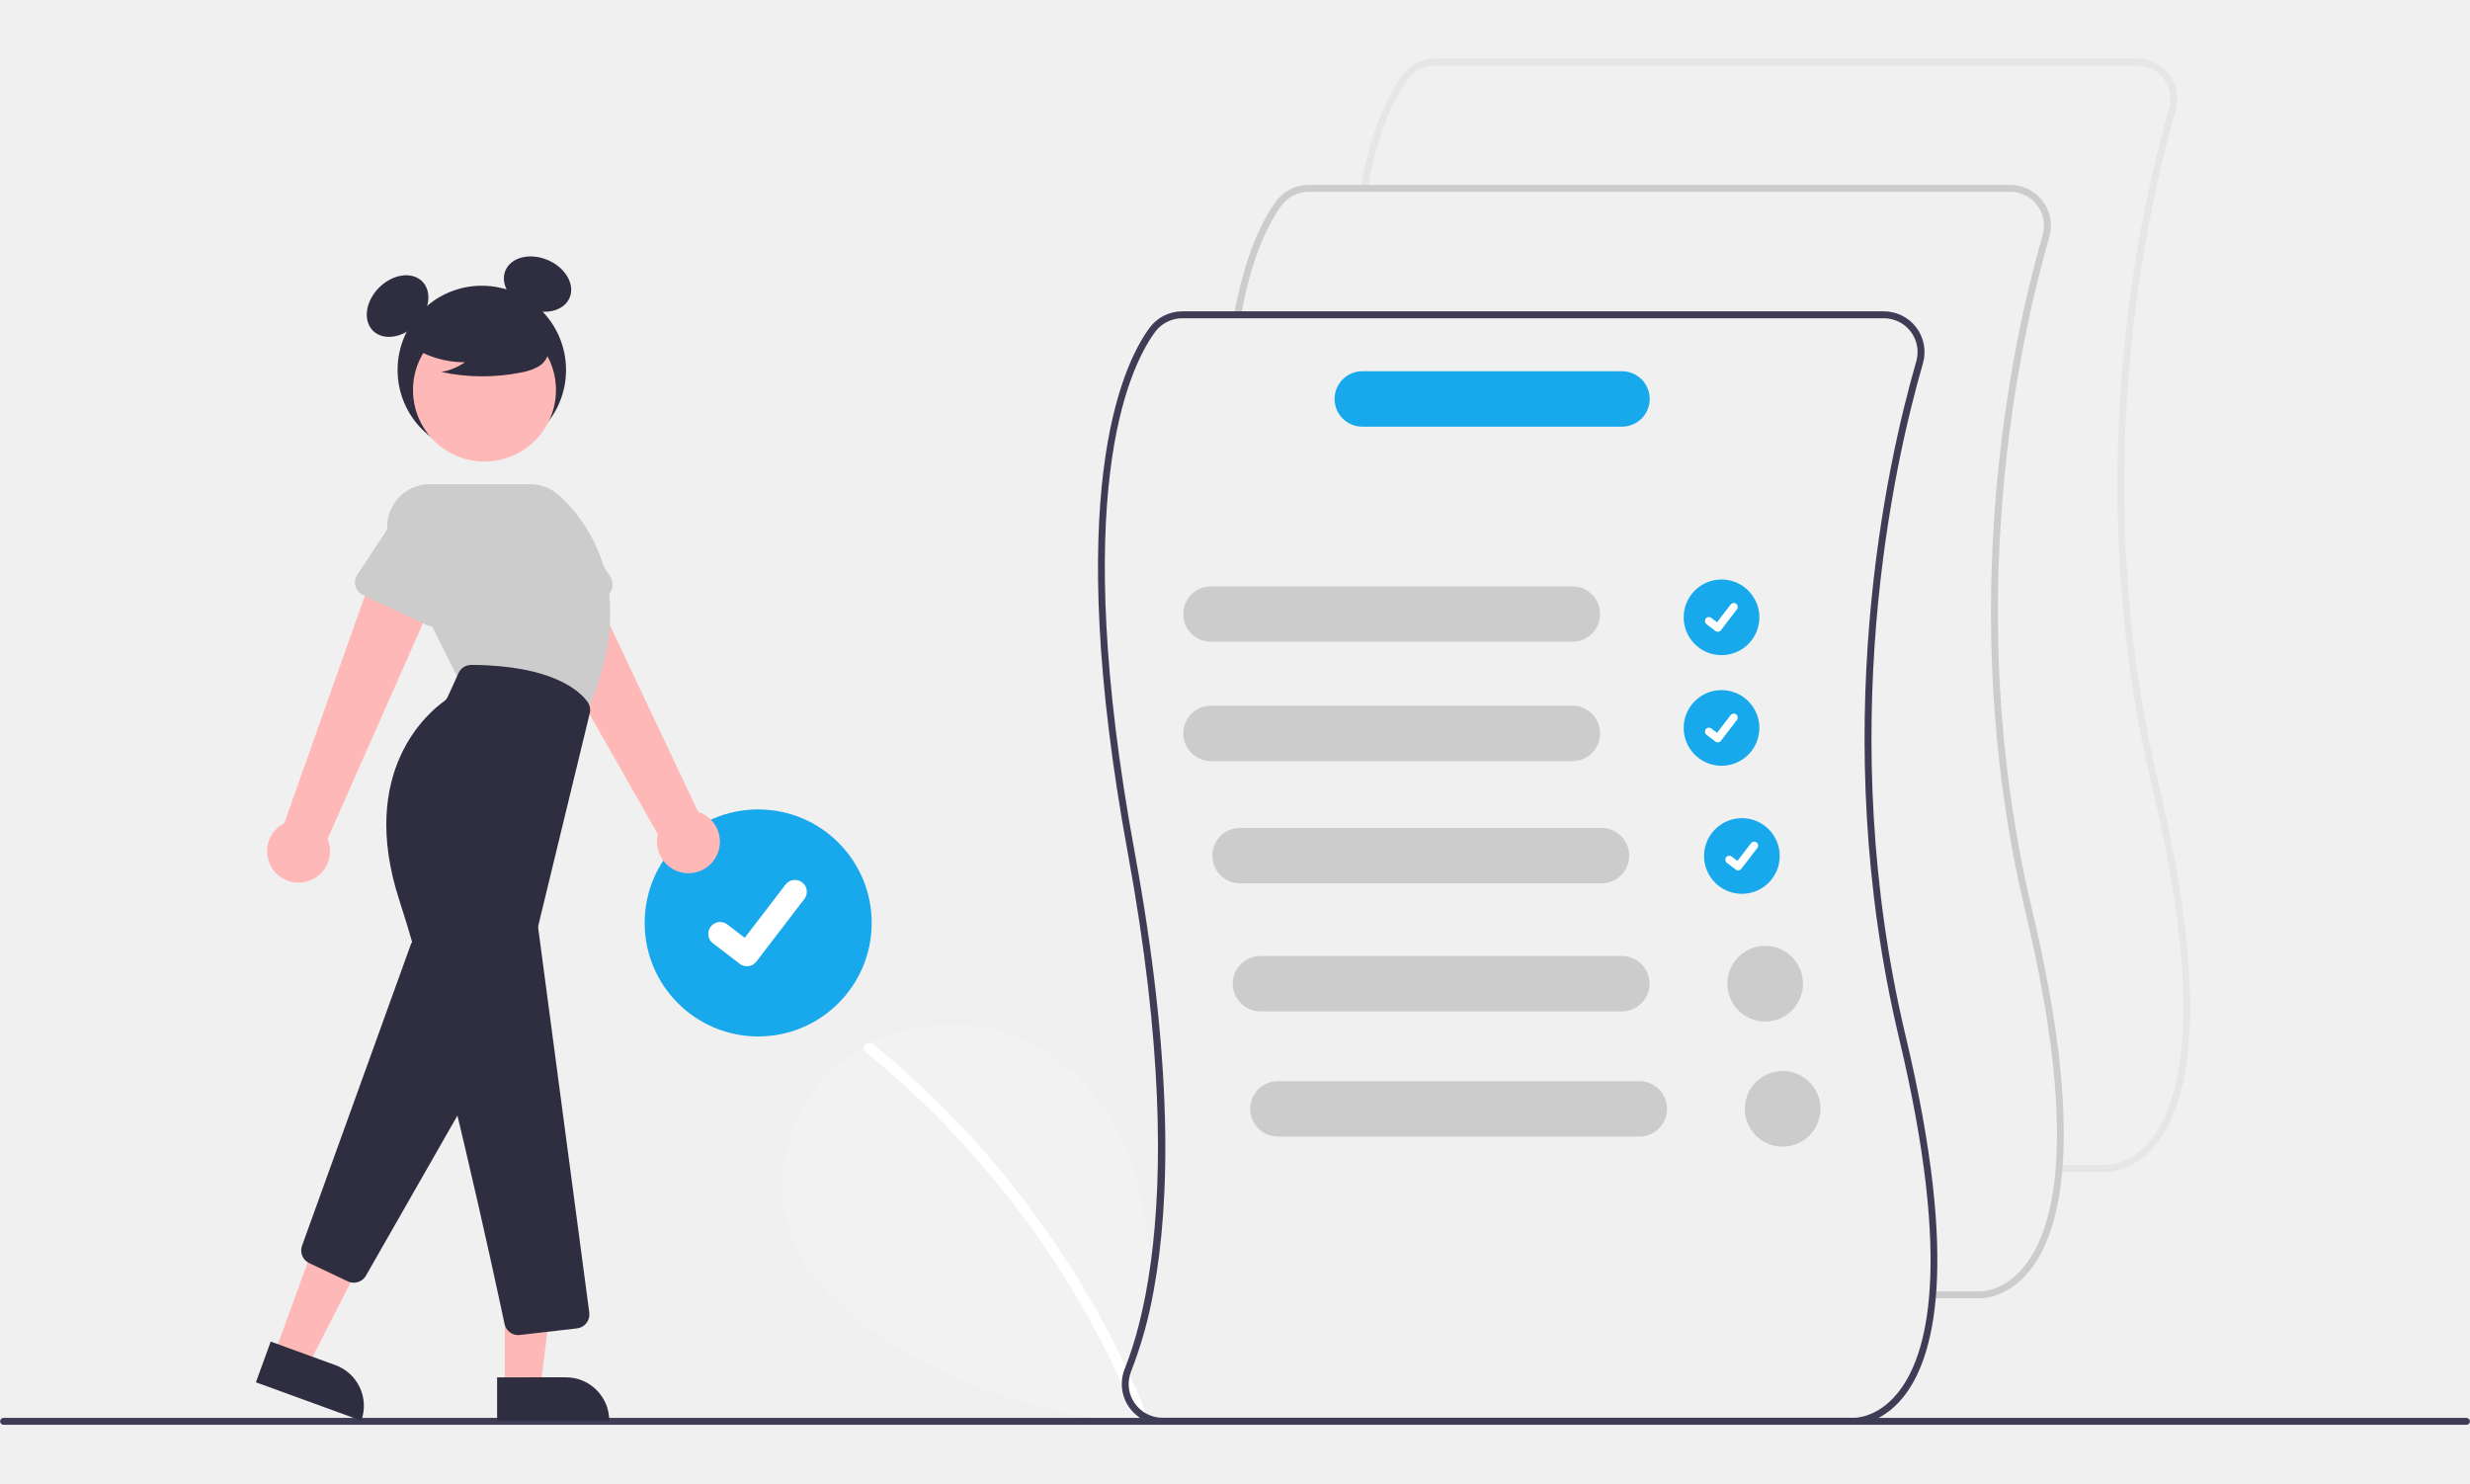
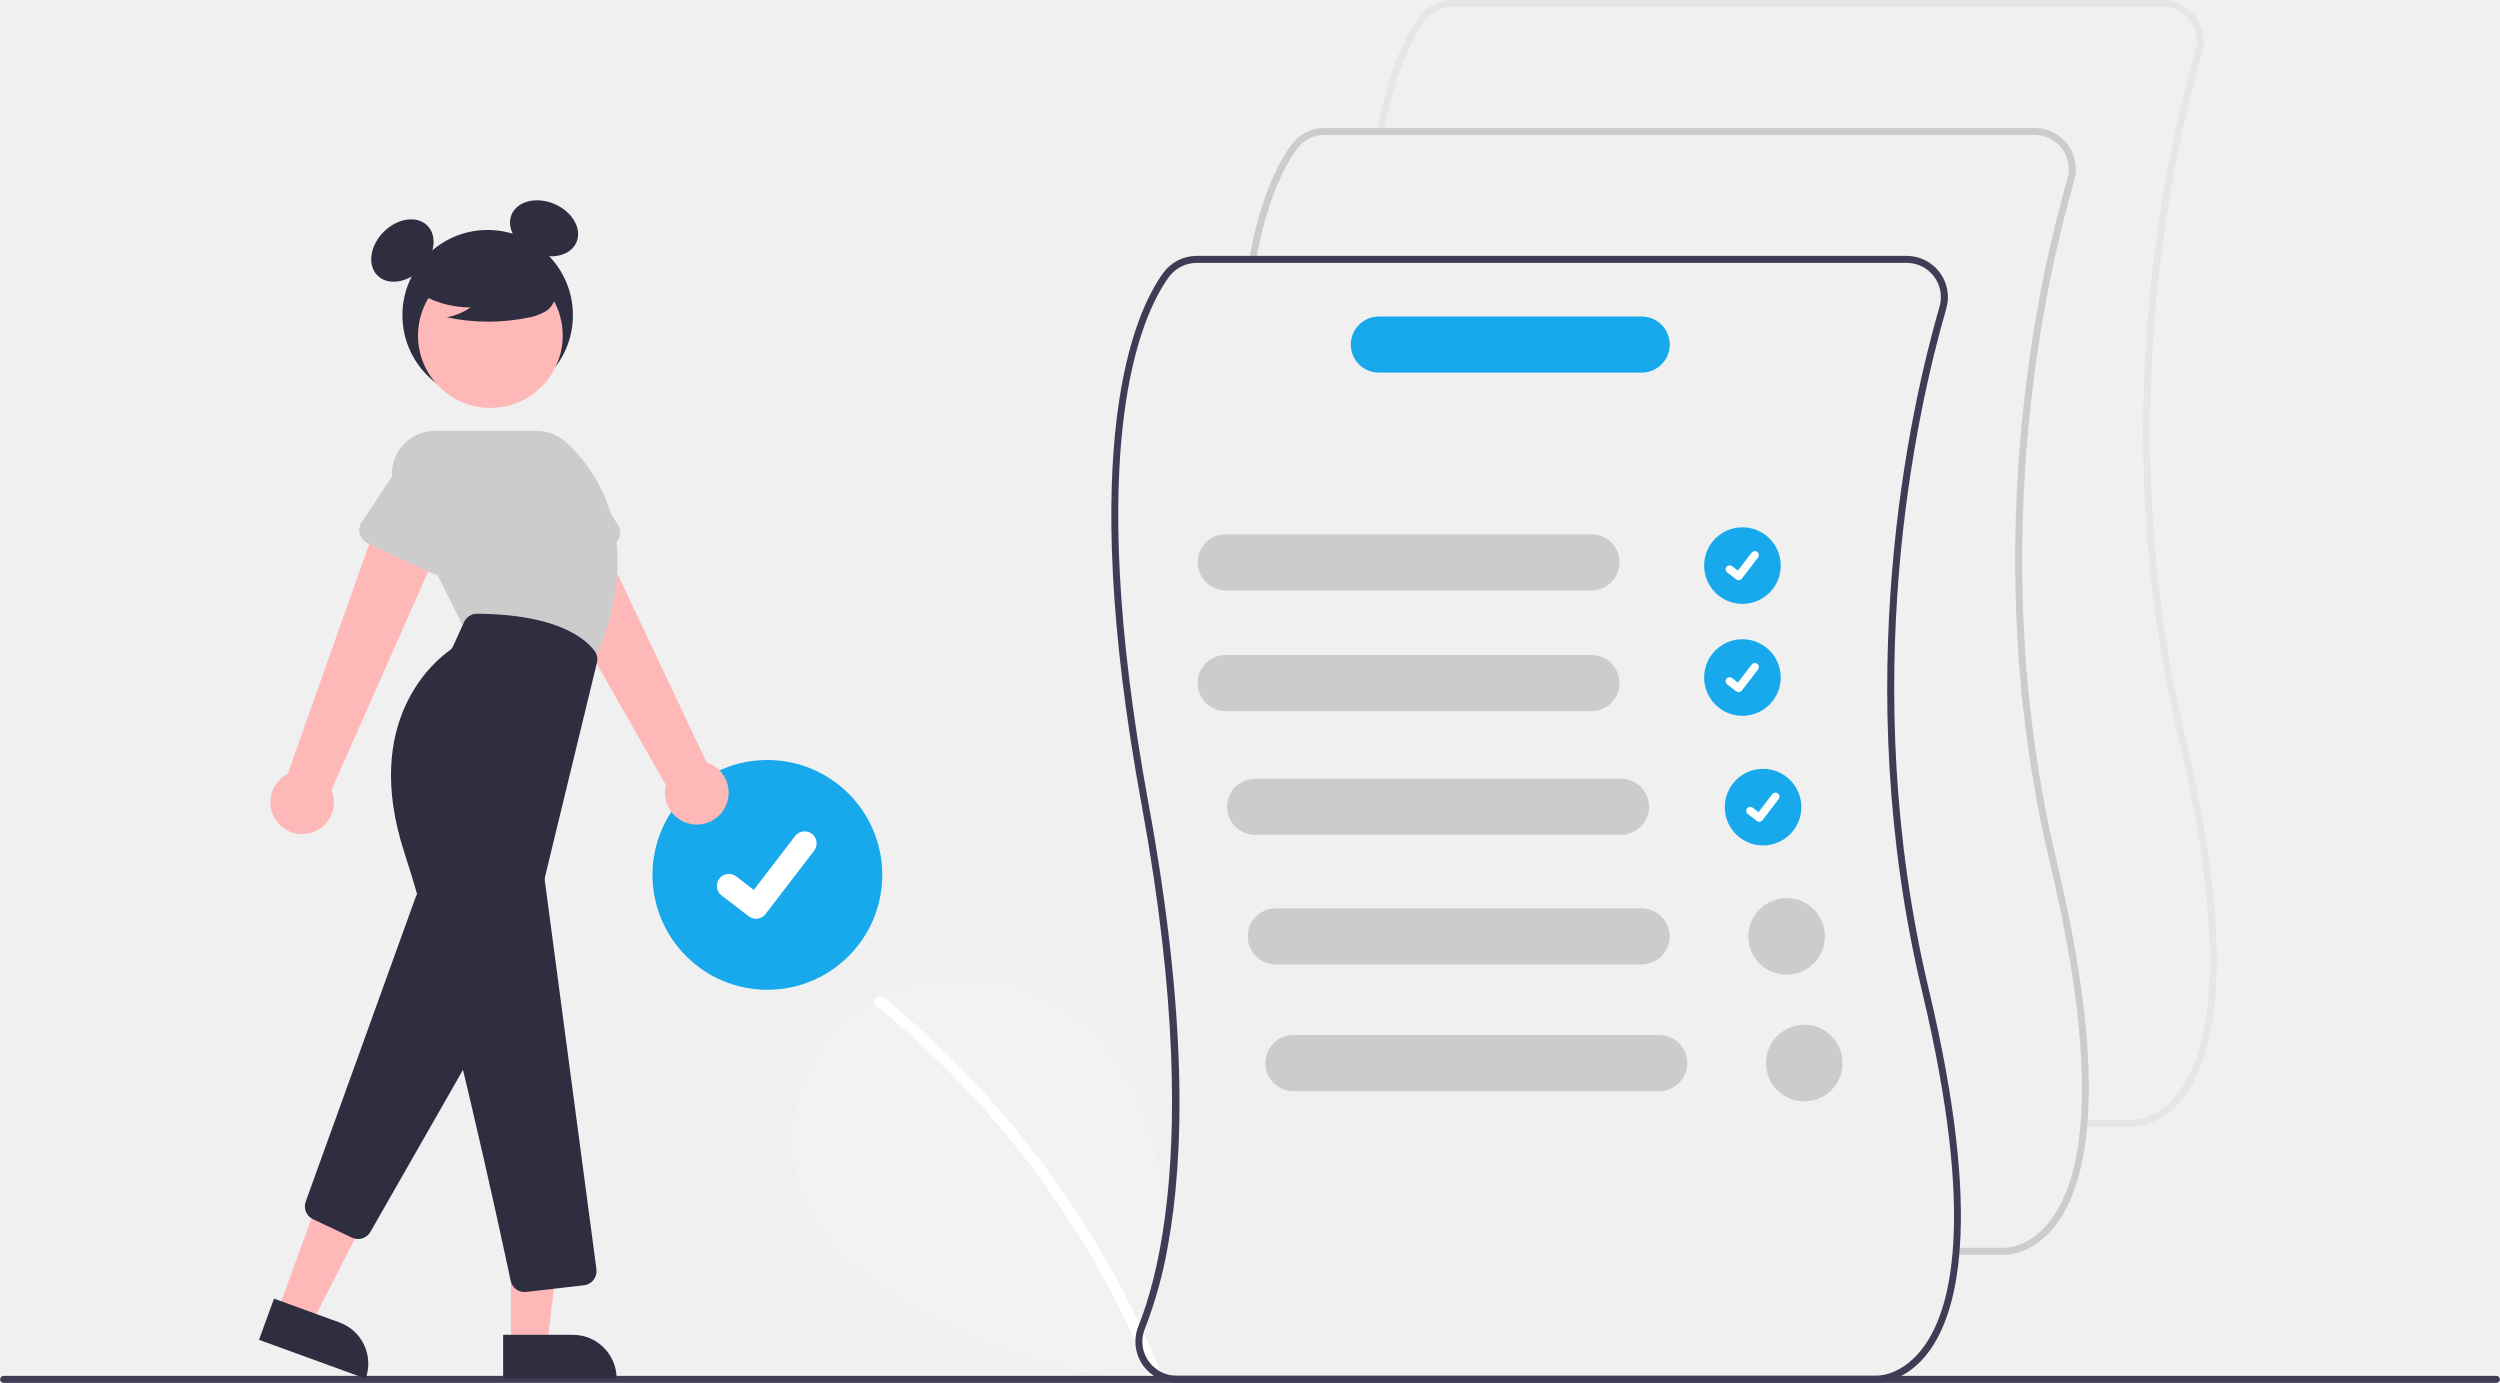
- <svg xmlns="http://www.w3.org/2000/svg" data-name="Layer 1" width="448.675" height="269.443" viewBox="0 0 848.675 469.443">
+ <svg xmlns="http://www.w3.org/2000/svg" data-name="Layer 1" width="848.675" height="469.443" viewBox="0 0 848.675 469.443">
  <path d="M612.366,682.319a207.534,207.534,0,0,1-40.54,1.96c-32.66-1.65-64.78-11.15-92.23-29.01-12.17-7.92-23.78-17.65-30.08-30.72-8.55-17.75-5.56-40.22,6.65-55.68a56.015,56.015,0,0,1,16.14-13.77c.92-.52,1.86-1.02,2.81-1.5a60.557,60.557,0,0,1,33.48-6.13c19.58,2.14,37.65,14.1,48.09,30.81,9.3,14.9,12.54,32.48,14.45,50.1.36,3.32.67,6.65.97,9.96a146.38,146.38,0,0,1-7.81,28.06,9.811,9.811,0,0,0-.44,1.36q3,6.51,5.71,13.14a11.557,11.557,0,0,0,5.53,1.4h37.19Z" transform="translate(-175.6623 -215.2787)" fill="#f2f2f2" />
  <path d="M568.795,683.169a2.033,2.033,0,0,1-2.7-1.06c-.16-.38-.31-.76-.47-1.14q-2.16-5.25-4.53-10.4a316.784,316.784,0,0,0-88.17-114.1,1.478,1.478,0,0,1-.62-1.37,2.032,2.032,0,0,1,2.81-1.5,1.927,1.927,0,0,1,.42.26,317.52,317.52,0,0,1,44.26,43.95,322.504,322.504,0,0,1,34.91,51.66q4.065,7.5,7.72,15.21c.48,1.02.96,2.05,1.43,3.08q3,6.51,5.71,13.14c.03.07.06.15.09.22A1.48,1.48,0,0,1,568.795,683.169Z" transform="translate(-175.6623 -215.2787)" fill="#fff" />
  <circle cx="260.503" cy="297" r="39" fill="#18a9ec" />
  <path d="M432.3,527.156a4.045,4.045,0,0,1-2.434-.808l-.044-.033-9.165-7.017a4.072,4.072,0,1,1,4.953-6.464l5.937,4.552,14.029-18.296a4.072,4.072,0,0,1,5.709-.754l-.087.118.089-.117a4.076,4.076,0,0,1,.754,5.709l-16.502,21.52A4.074,4.074,0,0,1,432.3,527.156Z" transform="translate(-175.6623 -215.2787)" fill="#fff" />
  <path d="M1023.147,684.721H176.853a1.191,1.191,0,0,1,0-2.381h846.294a1.191,1.191,0,0,1,0,2.381Z" transform="translate(-175.6623 -215.2787)" fill="#3f3d56" />
  <circle cx="165.546" cy="107.005" r="28.94" fill="#2f2e41" />
  <ellipse cx="312.268" cy="300.329" rx="11.975" ry="8.981" transform="translate(-296.5657 93.49262) rotate(-45)" fill="#2f2e41" />
  <ellipse cx="360.359" cy="292.785" rx="8.981" ry="11.975" transform="translate(-226.111 293.8836) rotate(-66.86956)" fill="#2f2e41" />
  <path d="M421.794,489.366A10.743,10.743,0,0,0,415.541,474.126l-41.816-88.459L354.597,399.08l47.119,82.735a10.801,10.801,0,0,0,20.078,7.551Z" transform="translate(-175.6623 -215.2787)" fill="#ffb8b8" />
  <path d="M383.314,400.425l-22.209,9.931a4.817,4.817,0,0,1-6.604-3.096l-6.549-23.353a13.377,13.377,0,0,1,24.456-10.85l13.001,20.382a4.817,4.817,0,0,1-2.095,6.986Z" transform="translate(-175.6623 -215.2787)" fill="#ccc" />
  <path d="M280.747,498.136a10.743,10.743,0,0,0,7.445-14.694l39.602-89.472-22.655-5.706L273.335,478.006a10.801,10.801,0,0,0,7.412,20.13Z" transform="translate(-175.6623 -215.2787)" fill="#ffb8b8" />
  <polygon points="94.289 445.033 105.809 449.227 127.47 406.789 110.467 400.599 94.289 445.033" fill="#ffb8b8" />
  <path d="M264.972,662.263h38.531a0,0,0,0,1,0,0v14.887a0,0,0,0,1,0,0H279.859A14.887,14.887,0,0,1,264.972,662.263v0A0,0,0,0,1,264.972,662.263Z" transform="translate(146.5349 1180.966) rotate(-159.9935)" fill="#2f2e41" />
  <path d="M297.2,635.89a4.774,4.774,0,0,1-2.044-.459l-13.239-6.271a4.799,4.799,0,0,1-2.469-5.99L316.812,519.702a4.817,4.817,0,0,1,8.661-.841l19.762,32.937a4.822,4.822,0,0,1,.052,4.868l-43.887,76.802A4.84,4.84,0,0,1,297.2,635.89Z" transform="translate(-175.6623 -215.2787)" fill="#2f2e41" />
  <circle cx="166.464" cy="113.913" r="24.561" fill="#ffb8b8" />
  <path d="M376.873,440.862,333.385,428.902l-23.13-46.259A14.576,14.576,0,0,1,323.293,361.549h34.599a14.557,14.557,0,0,1,9.73,3.721c9.281,8.315,28.781,32.285,9.439,75.173Z" transform="translate(-175.6623 -215.2787)" fill="#ccc" />
  <path d="M322.433,409.971l-22.033-10.314a4.817,4.817,0,0,1-1.974-7.022l13.39-20.223a13.377,13.377,0,0,1,24.198,11.413l-6.924,23.163a4.817,4.817,0,0,1-6.657,2.982Z" transform="translate(-175.6623 -215.2787)" fill="#ccc" />
  <polygon points="173.428 456.629 185.687 456.629 191.52 409.341 173.425 409.342 173.428 456.629" fill="#ffb8b8" />
  <path d="M346.463,668.404h38.531a0,0,0,0,1,0,0v14.887a0,0,0,0,1,0,0H361.35A14.887,14.887,0,0,1,346.463,668.404v0A0,0,0,0,1,346.463,668.404Z" transform="translate(555.8252 1136.4) rotate(179.9974)" fill="#2f2e41" />
  <path d="M353.719,653.888a4.791,4.791,0,0,1-4.698-3.814c-3.524-16.604-21.826-101.651-36.111-145.459-14.534-44.57,10.218-64.872,15.328-68.489a3.763,3.763,0,0,0,1.253-1.513l3.712-8.166a4.834,4.834,0,0,1,4.397-2.827h.03c27.829.166,37.184,8.939,39.914,12.703a4.761,4.761,0,0,1,.754,3.926l-17.608,72.645a3.75,3.75,0,0,0-.073,1.377L378.136,646.171a4.818,4.818,0,0,1-4.223,5.42l-19.629,2.264A4.923,4.923,0,0,1,353.719,653.888Z" transform="translate(-175.6623 -215.2787)" fill="#2f2e41" />
  <path d="M316.318,313.743a33.405,33.405,0,0,0,19.091,5.9,20.471,20.471,0,0,1-8.114,3.338,67.359,67.359,0,0,0,27.514.155,17.807,17.807,0,0,0,5.76-1.978,7.289,7.289,0,0,0,3.555-4.755c.604-3.449-2.083-6.582-4.876-8.693A35.967,35.967,0,0,0,329.024,301.67c-3.376.873-6.759,2.347-8.951,5.059s-2.843,6.891-.753,9.684Z" transform="translate(-175.6623 -215.2787)" fill="#2f2e41" />
  <circle cx="591.503" cy="192" r="13" fill="#18a9ec" />
  <path d="M765.877,412.238a1.348,1.348,0,0,1-.811-.269l-.015-.011-3.055-2.339a1.357,1.357,0,1,1,1.651-2.155l1.979,1.517,4.676-6.099a1.357,1.357,0,0,1,1.903-.251l-.029.039.03-.039a1.359,1.359,0,0,1,.251,1.903l-5.501,7.173A1.358,1.358,0,0,1,765.877,412.238Z" transform="translate(-175.6623 -215.2787)" fill="#fff" />
  <circle cx="591.503" cy="230" r="13" fill="#18a9ec" />
  <path d="M765.877,450.238a1.348,1.348,0,0,1-.811-.269l-.015-.011-3.055-2.339a1.357,1.357,0,1,1,1.651-2.155l1.979,1.517,4.676-6.099a1.357,1.357,0,0,1,1.903-.251l-.029.039.03-.039a1.359,1.359,0,0,1,.251,1.903l-5.501,7.173A1.358,1.358,0,0,1,765.877,450.238Z" transform="translate(-175.6623 -215.2787)" fill="#fff" />
  <circle cx="598.503" cy="274" r="13" fill="#18a9ec" />
  <path d="M772.877,494.238a1.348,1.348,0,0,1-.811-.269l-.015-.011-3.055-2.339a1.357,1.357,0,1,1,1.651-2.155l1.979,1.517,4.676-6.099a1.357,1.357,0,0,1,1.903-.251l-.029.039.03-.039a1.359,1.359,0,0,1,.251,1.903l-5.501,7.173A1.358,1.358,0,0,1,772.877,494.238Z" transform="translate(-175.6623 -215.2787)" fill="#fff" />
  <path d="M899.521,597.818c-.135,0-.22-.003-.249-.005l-16.14.002v-2.38h16.198c.375.013,8.027.229,15.076-8.325,10.506-12.749,19.133-44.31.573-122.264-24.957-104.821-4.142-197.424,5.966-232.372a11.604,11.604,0,0,0-11.164-14.816H668.747a11.656,11.656,0,0,0-9.399,4.784c-4.282,5.89-10.158,17.205-13.835,37.665l-2.342-.421c3.757-20.904,9.824-32.552,14.252-38.643a14.041,14.041,0,0,1,11.324-5.765H909.781a13.984,13.984,0,0,1,13.451,17.856c-10.056,34.767-30.763,126.89-5.937,231.16,18.821,79.051,9.773,111.295-1.131,124.425C908.971,597.379,901.046,597.818,899.521,597.818Z" transform="translate(-175.6623 -215.2787)" fill="#e6e6e6" />
  <path d="M856.092,641.248c-.135,0-.22-.003-.249-.005l-16.14.002v-2.38h16.198c.377.012,8.027.229,15.076-8.325,10.506-12.749,19.133-44.31.573-122.264-24.957-104.821-4.142-197.424,5.966-232.372a11.604,11.604,0,0,0-11.164-14.816H625.317a11.656,11.656,0,0,0-9.399,4.784c-4.282,5.89-10.158,17.205-13.835,37.665l-2.342-.421c3.757-20.904,9.824-32.552,14.252-38.643a14.041,14.041,0,0,1,11.324-5.765H866.352a13.984,13.984,0,0,1,13.451,17.856c-10.056,34.767-30.763,126.89-5.937,231.16,18.821,79.051,9.773,111.295-1.131,124.425C865.542,640.809,857.617,641.248,856.092,641.248Z" transform="translate(-175.6623 -215.2787)" fill="#ccc" />
  <path d="M830.435,551.159c-24.83-104.27-4.12-196.4,5.94-231.16a13.994,13.994,0,0,0-13.45-17.86H581.886a14.031,14.031,0,0,0-11.32,5.76c-9.73,13.38-29.92,57.75-7.37,180.52,12.06,65.68,11.88,110.46,7.94,139.96-2.21,16.61-5.62,28.37-8.71,36.3l-.33.84a13.639,13.639,0,0,0-1,5.05,13.834,13.834,0,0,0,4.53,10.4,13.243,13.243,0,0,0,3.17,2.2,13.412,13.412,0,0,0,3.03,1.11,13.676,13.676,0,0,0,3.27.39H812.415c.03,0,.11.01.25.01,1.52,0,9.45-.44,16.64-9.1C840.205,662.449,849.255,630.209,830.435,551.159Zm-2.89,122.81c-7.05,8.56-14.7,8.34-15.07,8.33H575.096a11.636,11.636,0,0,1-9.63-5.11,11.367,11.367,0,0,1-1.61-9.43,9.811,9.811,0,0,1,.44-1.36,146.38,146.38,0,0,0,7.81-28.06c5.64-30.75,6.69-78.2-6.57-150.35-22.38-121.86-2.59-165.56,6.95-178.69a11.681,11.681,0,0,1,9.4-4.78H822.925a11.604,11.604,0,0,1,11.16,14.81c-10.11,34.95-30.92,127.56-5.96,232.38C846.685,629.659,838.055,661.219,827.545,673.969Z" transform="translate(-175.6623 -215.2787)" fill="#3f3d56" />
  <path d="M715.925,415.679h-124.186a9.519,9.519,0,1,1,0-19.038h124.186a9.519,9.519,0,1,1,0,19.038Z" transform="translate(-175.6623 -215.2787)" fill="#ccc" />
  <path d="M715.925,456.679h-124.186a9.519,9.519,0,1,1,0-19.038h124.186a9.519,9.519,0,1,1,0,19.038Z" transform="translate(-175.6623 -215.2787)" fill="#ccc" />
  <path d="M725.925,498.679h-124.186a9.519,9.519,0,1,1,0-19.038h124.186a9.519,9.519,0,1,1,0,19.038Z" transform="translate(-175.6623 -215.2787)" fill="#ccc" />
  <path d="M732.925,542.679h-124.186a9.519,9.519,0,1,1,0-19.038h124.186a9.519,9.519,0,1,1,0,19.038Z" transform="translate(-175.6623 -215.2787)" fill="#ccc" />
  <path d="M732.977,341.769h-89.239a9.519,9.519,0,1,1,0-19.038h89.239a9.519,9.519,0,1,1,0,19.038Z" transform="translate(-175.6623 -215.2787)" fill="#18a9ec" />
  <circle cx="606.503" cy="317.882" r="13" fill="#ccc" />
  <path d="M738.925,585.679h-124.186a9.519,9.519,0,1,1,0-19.038h124.186a9.519,9.519,0,1,1,0,19.038Z" transform="translate(-175.6623 -215.2787)" fill="#ccc" />
  <circle cx="612.503" cy="360.882" r="13" fill="#ccc" />
</svg>
